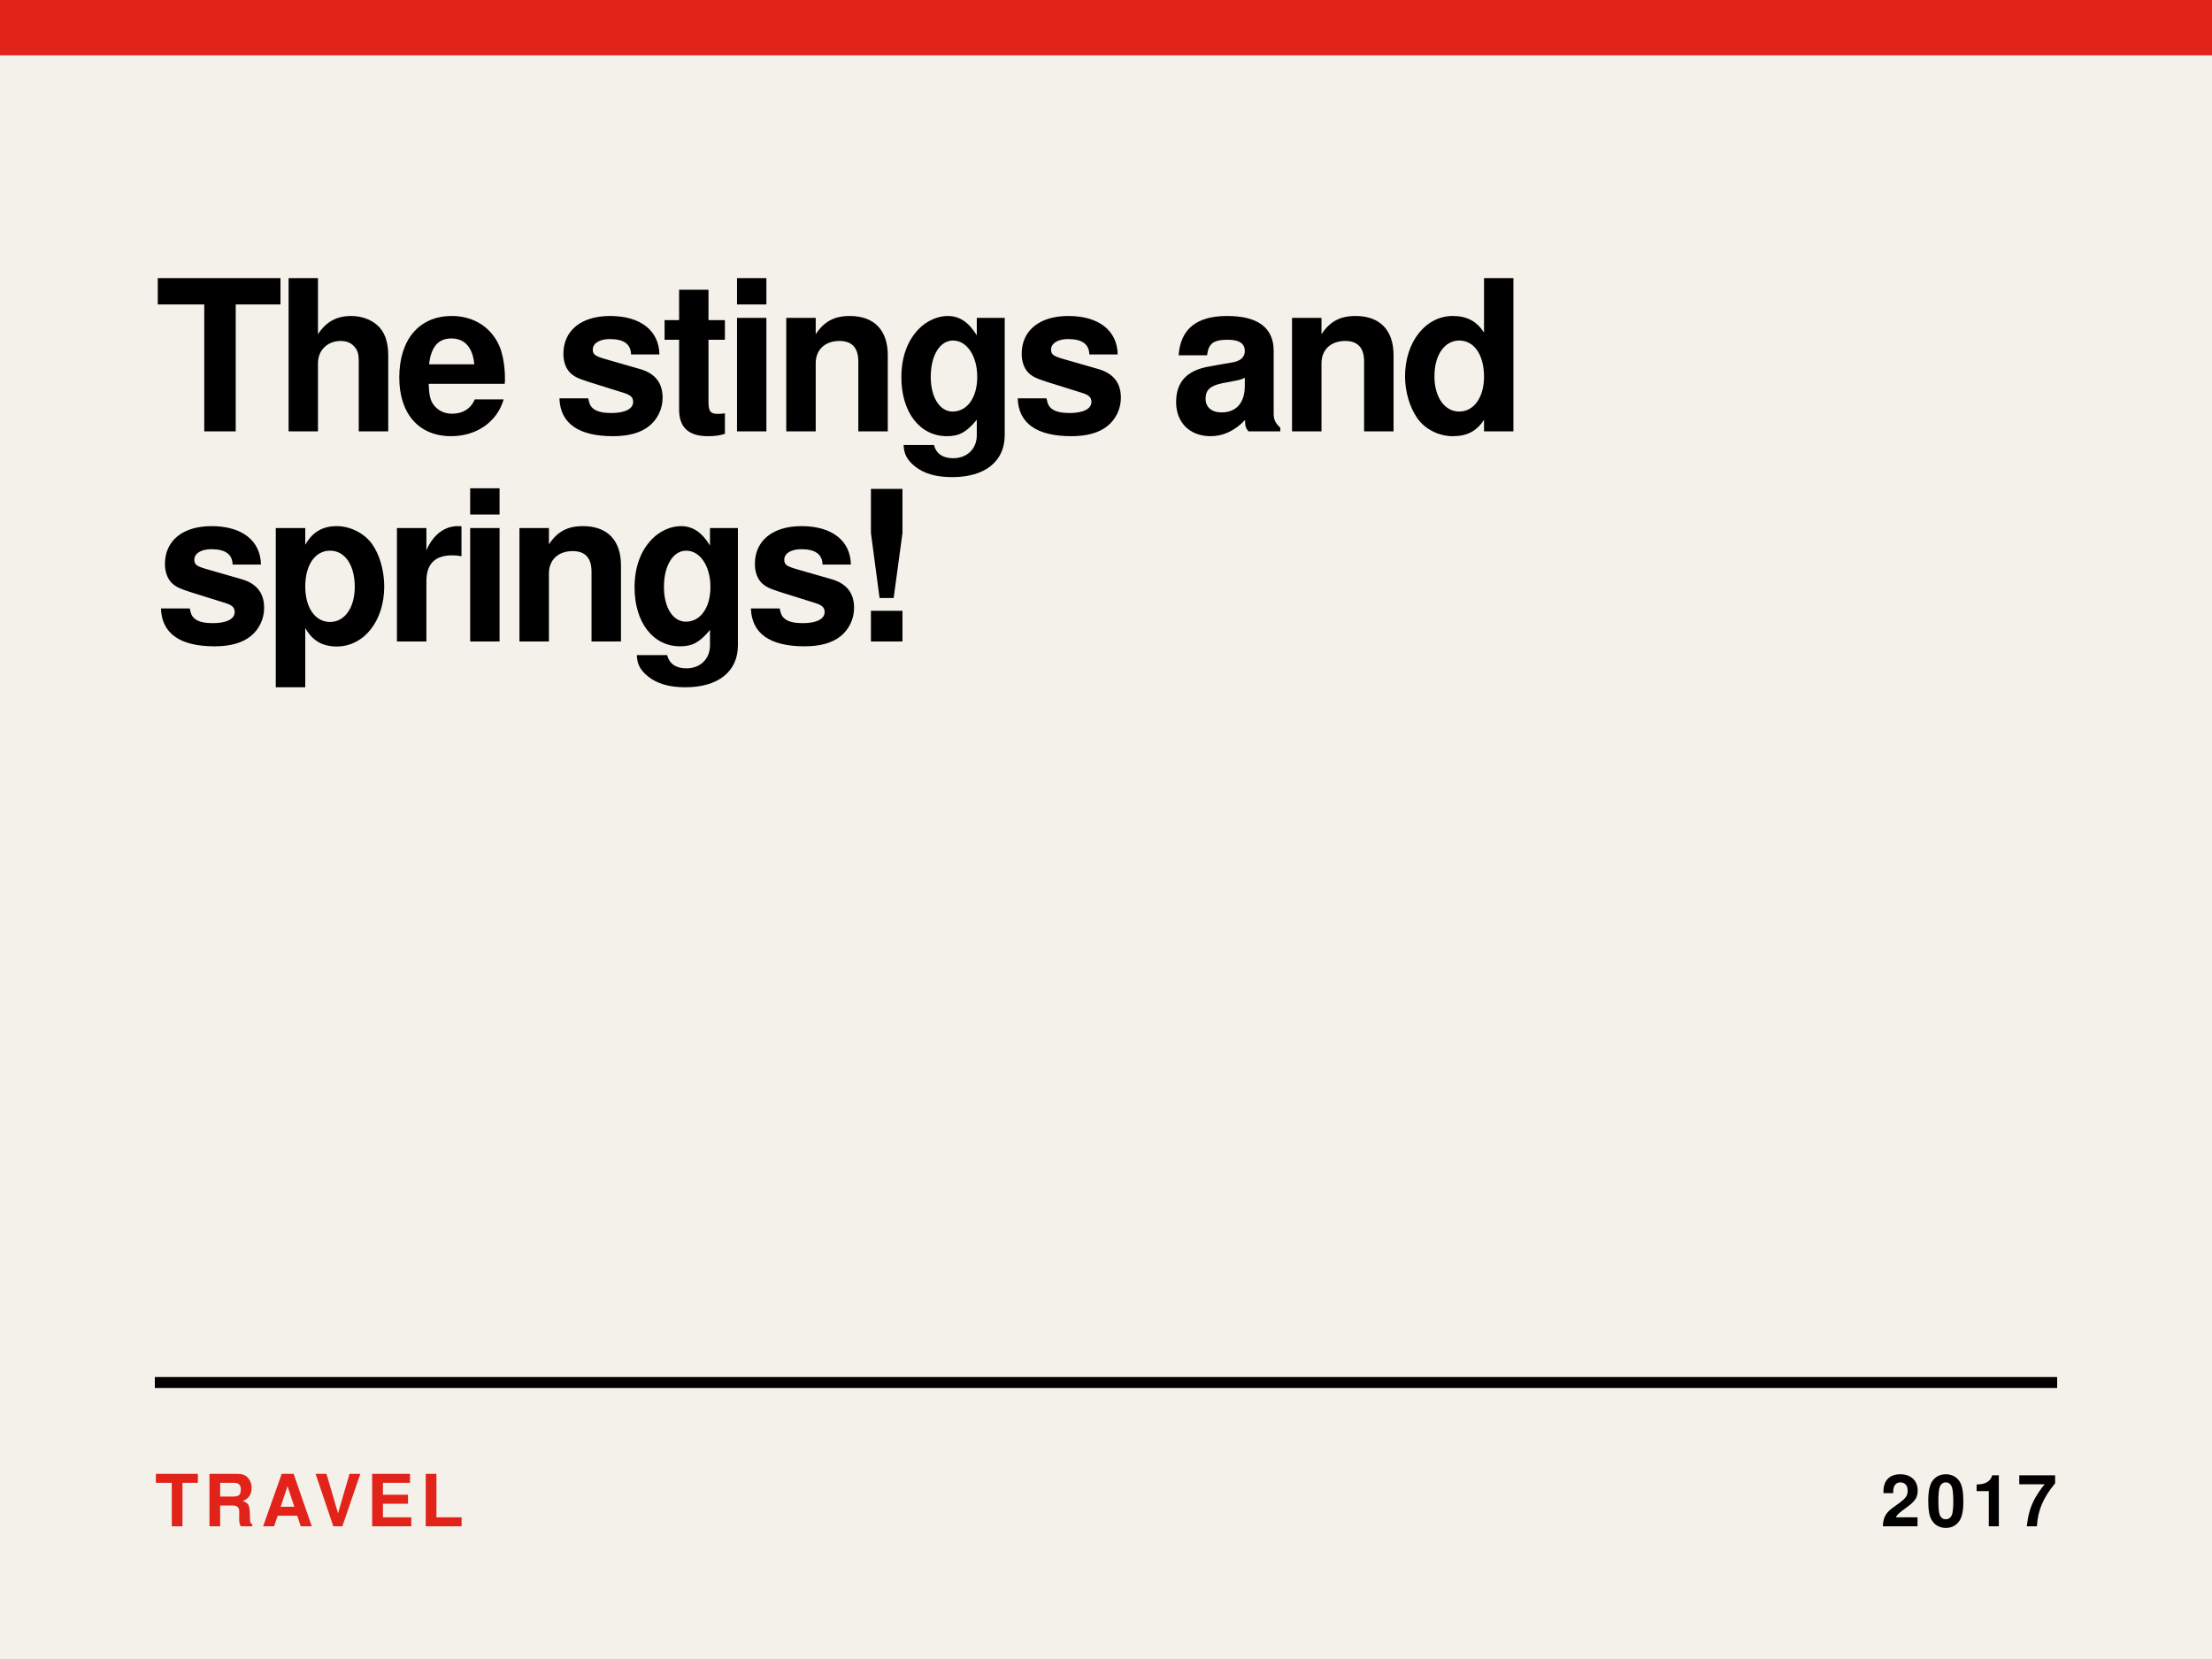
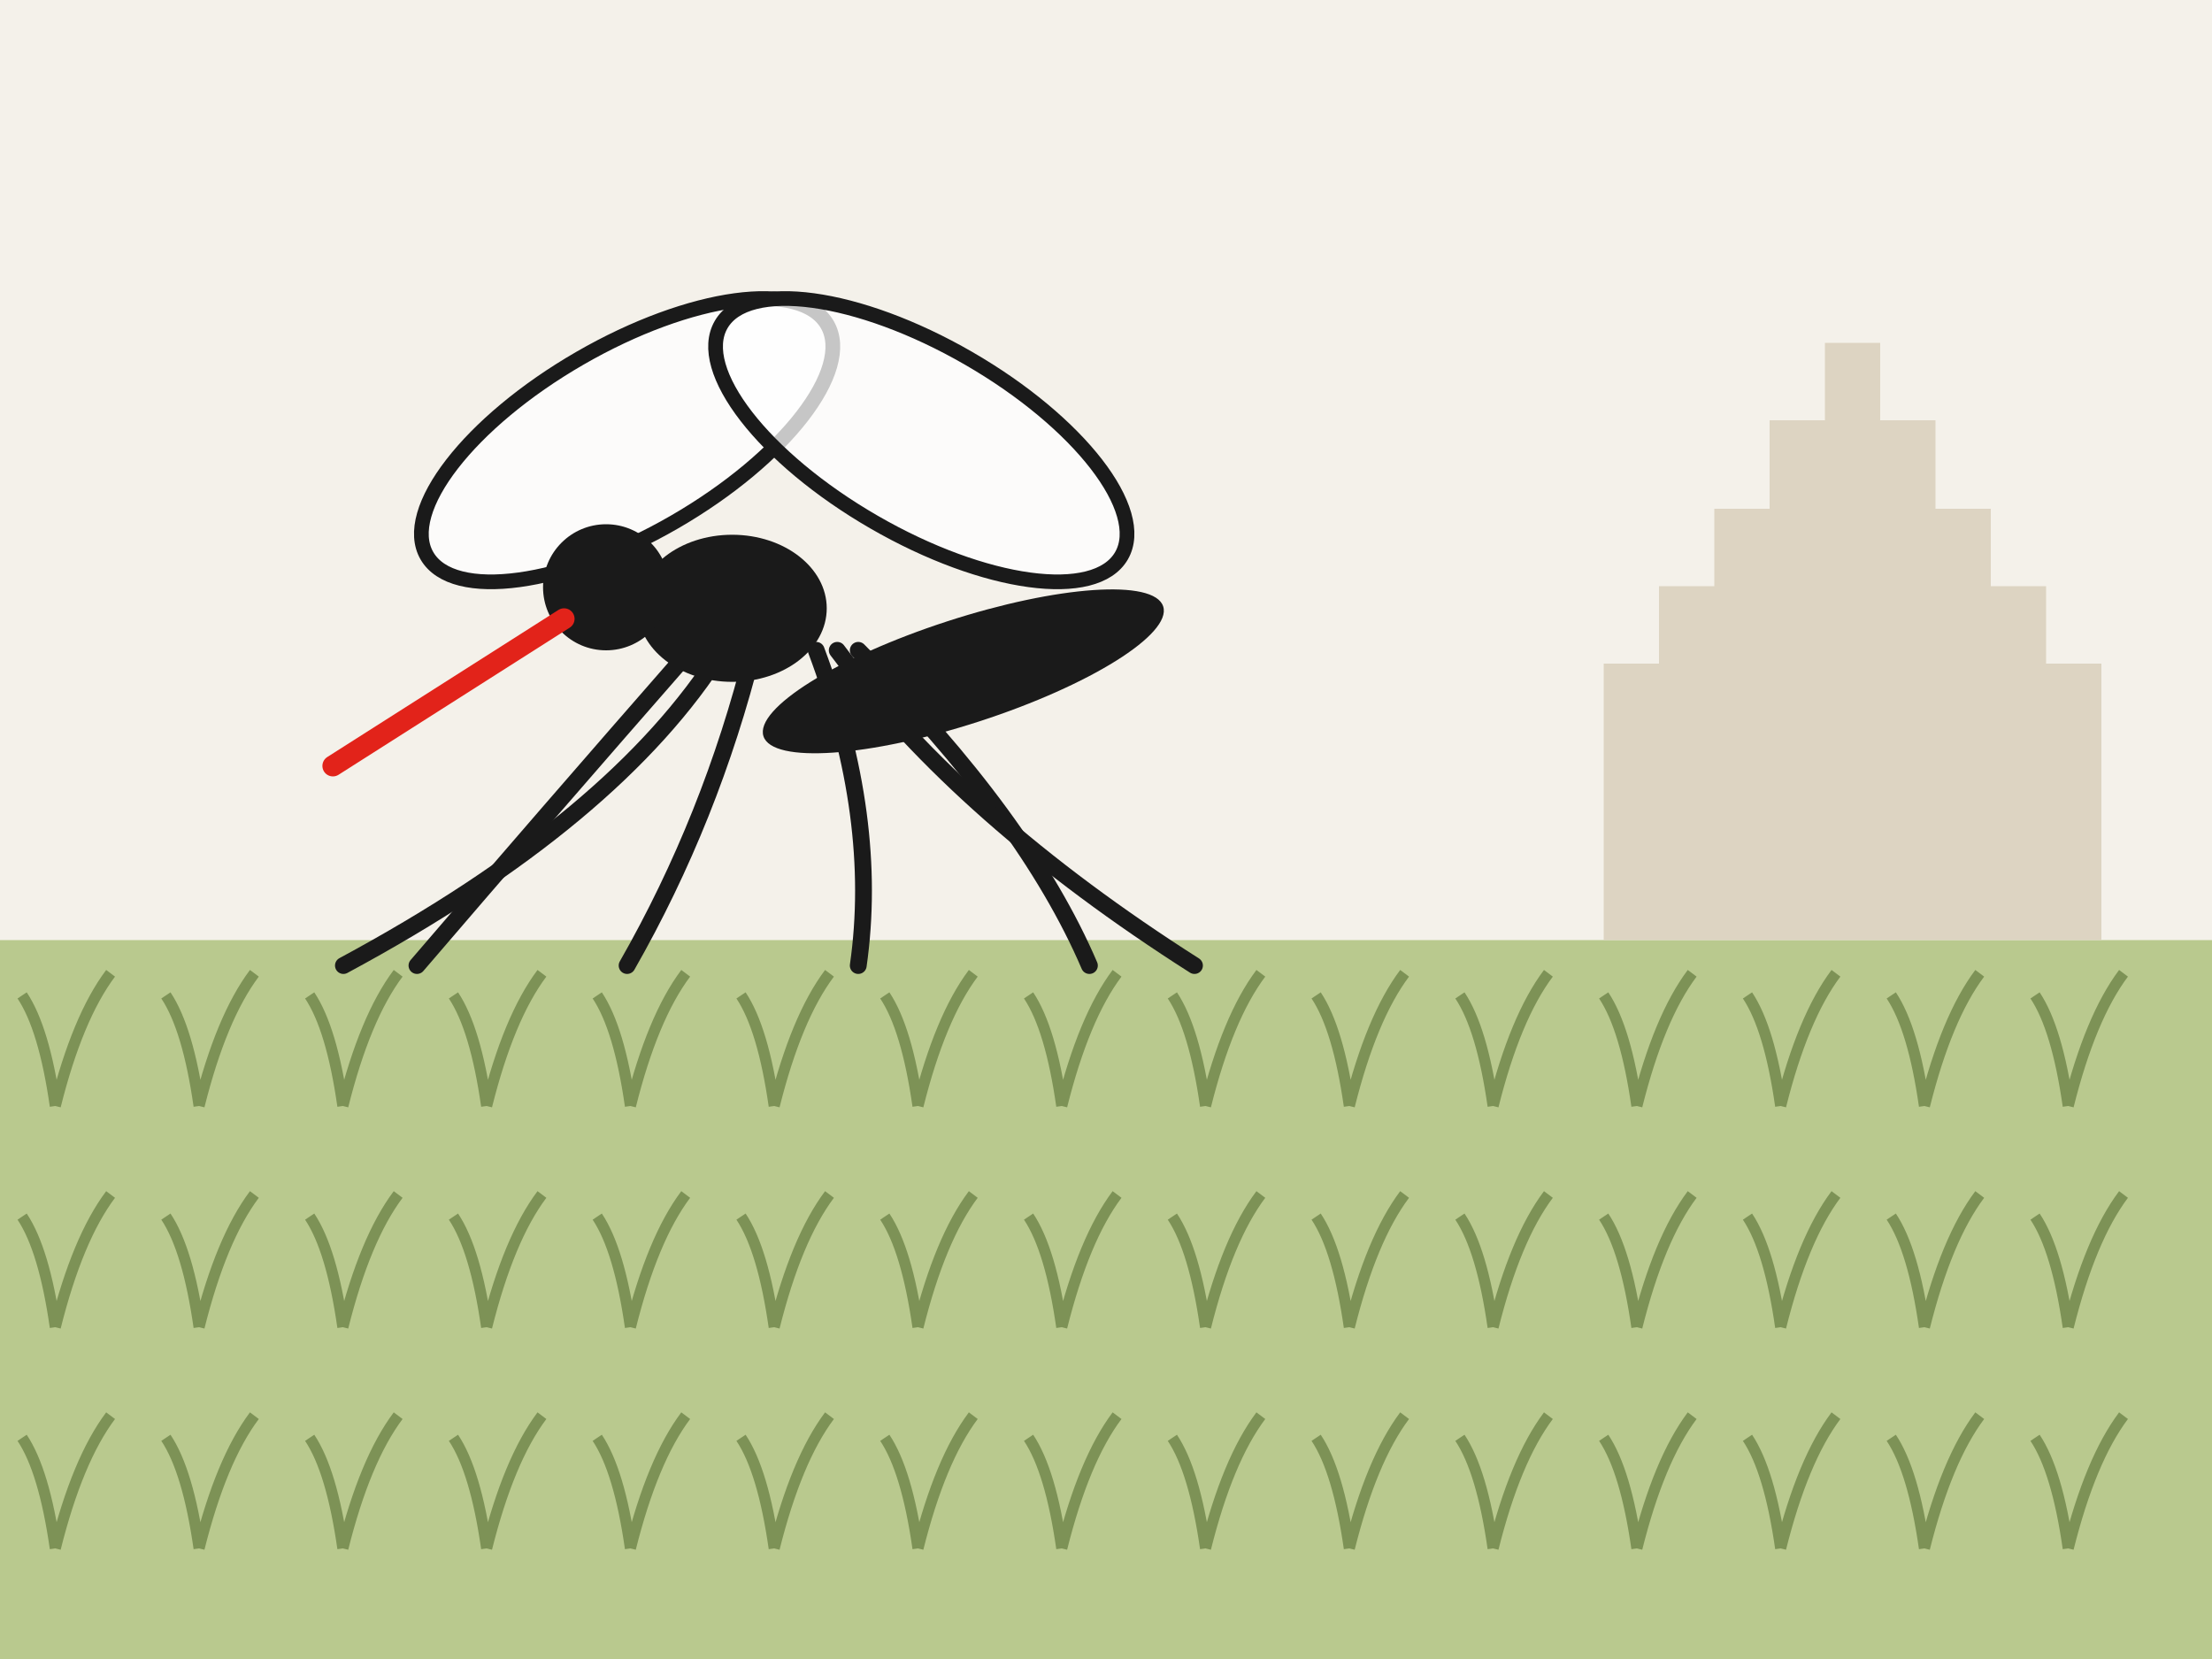
<svg xmlns="http://www.w3.org/2000/svg" viewBox="0 0 400 300" width="400" height="300">
  <rect width="400" height="300" fill="#f4f1ea" />
-   <rect width="400" height="10" fill="#e2231a" />
-   <text x="28" y="78" font-family="'Helvetica Neue', Helvetica, Arial, sans-serif" font-size="38" font-weight="700" letter-spacing="-1.5" fill="#000">
-     <tspan x="28" dy="0">The stings and</tspan>
-     <tspan x="28" dy="38">springs!</tspan>
-   </text>
-   <line x1="28" y1="250" x2="372" y2="250" stroke="#000" stroke-width="2" />
-   <text x="28" y="276" font-family="'Helvetica Neue', Helvetica, Arial, sans-serif" font-size="13" font-weight="700" letter-spacing="1" fill="#e2231a">TRAVEL</text>
-   <text x="372" y="276" text-anchor="end" font-family="'Helvetica Neue', Helvetica, Arial, sans-serif" font-size="13" font-weight="700" letter-spacing="1" fill="#000">2017</text>
+   <rect y="170" width="400" height="130" fill="#b9c98e" />
+   <path d="M10 200 q4 -16 10 -24 M10 200 q-2 -14 -6 -20" stroke="#7d9256" stroke-width="2" fill="none" />
+   <path d="M10 240 q4 -16 10 -24 M10 240 q-2 -14 -6 -20" stroke="#7d9256" stroke-width="2" fill="none" />
+   <path d="M10 280 q4 -16 10 -24 M10 280 q-2 -14 -6 -20" stroke="#7d9256" stroke-width="2" fill="none" />
+   <path d="M36 200 q4 -16 10 -24 M36 200 q-2 -14 -6 -20" stroke="#7d9256" stroke-width="2" fill="none" />
+   <path d="M36 240 q4 -16 10 -24 M36 240 q-2 -14 -6 -20" stroke="#7d9256" stroke-width="2" fill="none" />
+   <path d="M36 280 q4 -16 10 -24 M36 280 q-2 -14 -6 -20" stroke="#7d9256" stroke-width="2" fill="none" />
+   <path d="M62 200 q4 -16 10 -24 M62 200 q-2 -14 -6 -20" stroke="#7d9256" stroke-width="2" fill="none" />
+   <path d="M62 240 q4 -16 10 -24 M62 240 q-2 -14 -6 -20" stroke="#7d9256" stroke-width="2" fill="none" />
+   <path d="M62 280 q4 -16 10 -24 M62 280 q-2 -14 -6 -20" stroke="#7d9256" stroke-width="2" fill="none" />
+   <path d="M88 200 q4 -16 10 -24 M88 200 q-2 -14 -6 -20" stroke="#7d9256" stroke-width="2" fill="none" />
+   <path d="M88 240 q4 -16 10 -24 M88 240 q-2 -14 -6 -20" stroke="#7d9256" stroke-width="2" fill="none" />
+   <path d="M88 280 q4 -16 10 -24 M88 280 q-2 -14 -6 -20" stroke="#7d9256" stroke-width="2" fill="none" />
+   <path d="M114 200 q4 -16 10 -24 M114 200 q-2 -14 -6 -20" stroke="#7d9256" stroke-width="2" fill="none" />
+   <path d="M114 240 q4 -16 10 -24 M114 240 q-2 -14 -6 -20" stroke="#7d9256" stroke-width="2" fill="none" />
+   <path d="M114 280 q4 -16 10 -24 M114 280 q-2 -14 -6 -20" stroke="#7d9256" stroke-width="2" fill="none" />
+   <path d="M140 200 q4 -16 10 -24 M140 200 q-2 -14 -6 -20" stroke="#7d9256" stroke-width="2" fill="none" />
+   <path d="M140 240 q4 -16 10 -24 M140 240 q-2 -14 -6 -20" stroke="#7d9256" stroke-width="2" fill="none" />
+   <path d="M140 280 q4 -16 10 -24 M140 280 q-2 -14 -6 -20" stroke="#7d9256" stroke-width="2" fill="none" />
+   <path d="M166 200 q4 -16 10 -24 M166 200 q-2 -14 -6 -20" stroke="#7d9256" stroke-width="2" fill="none" />
+   <path d="M166 240 q4 -16 10 -24 M166 240 q-2 -14 -6 -20" stroke="#7d9256" stroke-width="2" fill="none" />
+   <path d="M166 280 q4 -16 10 -24 M166 280 q-2 -14 -6 -20" stroke="#7d9256" stroke-width="2" fill="none" />
+   <path d="M192 200 q4 -16 10 -24 M192 200 q-2 -14 -6 -20" stroke="#7d9256" stroke-width="2" fill="none" />
+   <path d="M192 240 q4 -16 10 -24 M192 240 q-2 -14 -6 -20" stroke="#7d9256" stroke-width="2" fill="none" />
+   <path d="M192 280 q4 -16 10 -24 M192 280 q-2 -14 -6 -20" stroke="#7d9256" stroke-width="2" fill="none" />
+   <path d="M218 200 q4 -16 10 -24 M218 200 q-2 -14 -6 -20" stroke="#7d9256" stroke-width="2" fill="none" />
+   <path d="M218 240 q4 -16 10 -24 M218 240 q-2 -14 -6 -20" stroke="#7d9256" stroke-width="2" fill="none" />
+   <path d="M218 280 q4 -16 10 -24 M218 280 q-2 -14 -6 -20" stroke="#7d9256" stroke-width="2" fill="none" />
+   <path d="M244 200 q4 -16 10 -24 M244 200 q-2 -14 -6 -20" stroke="#7d9256" stroke-width="2" fill="none" />
+   <path d="M244 240 q4 -16 10 -24 M244 240 q-2 -14 -6 -20" stroke="#7d9256" stroke-width="2" fill="none" />
+   <path d="M244 280 q4 -16 10 -24 M244 280 q-2 -14 -6 -20" stroke="#7d9256" stroke-width="2" fill="none" />
+   <path d="M270 200 q4 -16 10 -24 M270 200 q-2 -14 -6 -20" stroke="#7d9256" stroke-width="2" fill="none" />
+   <path d="M270 240 q4 -16 10 -24 M270 240 q-2 -14 -6 -20" stroke="#7d9256" stroke-width="2" fill="none" />
+   <path d="M270 280 q4 -16 10 -24 M270 280 q-2 -14 -6 -20" stroke="#7d9256" stroke-width="2" fill="none" />
+   <path d="M296 200 q4 -16 10 -24 M296 200 q-2 -14 -6 -20" stroke="#7d9256" stroke-width="2" fill="none" />
+   <path d="M296 240 q4 -16 10 -24 M296 240 q-2 -14 -6 -20" stroke="#7d9256" stroke-width="2" fill="none" />
+   <path d="M296 280 q4 -16 10 -24 M296 280 q-2 -14 -6 -20" stroke="#7d9256" stroke-width="2" fill="none" />
+   <path d="M322 200 q4 -16 10 -24 M322 200 q-2 -14 -6 -20" stroke="#7d9256" stroke-width="2" fill="none" />
+   <path d="M322 240 q4 -16 10 -24 M322 240 q-2 -14 -6 -20" stroke="#7d9256" stroke-width="2" fill="none" />
+   <path d="M322 280 q4 -16 10 -24 M322 280 q-2 -14 -6 -20" stroke="#7d9256" stroke-width="2" fill="none" />
+   <path d="M348 200 q4 -16 10 -24 M348 200 q-2 -14 -6 -20" stroke="#7d9256" stroke-width="2" fill="none" />
+   <path d="M348 240 q4 -16 10 -24 M348 240 q-2 -14 -6 -20" stroke="#7d9256" stroke-width="2" fill="none" />
+   <path d="M348 280 q4 -16 10 -24 M348 280 q-2 -14 -6 -20" stroke="#7d9256" stroke-width="2" fill="none" />
+   <path d="M374 200 q4 -16 10 -24 M374 200 q-2 -14 -6 -20" stroke="#7d9256" stroke-width="2" fill="none" />
+   <path d="M374 240 q4 -16 10 -24 M374 240 q-2 -14 -6 -20" stroke="#7d9256" stroke-width="2" fill="none" />
+   <path d="M374 280 q4 -16 10 -24 M374 280 q-2 -14 -6 -20" stroke="#7d9256" stroke-width="2" fill="none" />
+   <path d="M290 170 V120 h10 v-14 h10 v-14 h10 v-16 h10 v-14 h10 v14 h10 v16 h10 v14 h10 v14 h10 v50 z" fill="#d9cfbb" opacity=".85" />
+   <path d="M124.8 117.6 q-26.6 30.4 -49.4 57.0" stroke="#1a1a1a" stroke-width="3.04" fill="none" stroke-linecap="round" />
+   <path d="M136.2 117.6 q-7.6 30.4 -22.8 57.0" stroke="#1a1a1a" stroke-width="3.04" fill="none" stroke-linecap="round" />
+   <path d="M147.6 117.6 q11.4 30.4 7.6 57.0" stroke="#1a1a1a" stroke-width="3.04" fill="none" stroke-linecap="round" />
+   <path d="M155.2 117.6 q30.4 30.4 41.8 57.0" stroke="#1a1a1a" stroke-width="3.04" fill="none" stroke-linecap="round" />
+   <path d="M130.5 117.6 q-19.0 30.4 -68.4 57.0" stroke="#1a1a1a" stroke-width="3.04" fill="none" stroke-linecap="round" />
+   <path d="M151.4 117.6 q22.8 30.4 64.6 57.0" stroke="#1a1a1a" stroke-width="3.04" fill="none" stroke-linecap="round" />
+   <ellipse cx="113.4" cy="79.6" rx="41.8" ry="17.1" fill="#fff" fill-opacity=".75" stroke="#1a1a1a" stroke-width="2.66" transform="rotate(-30 113.4 79.6)" />
+   <ellipse cx="166.6" cy="79.6" rx="41.8" ry="17.1" fill="#fff" fill-opacity=".75" stroke="#1a1a1a" stroke-width="2.66" transform="rotate(30 166.6 79.6)" />
+   <ellipse cx="174.2" cy="121.4" rx="38.0" ry="9.5" fill="#1a1a1a" transform="rotate(-18 174.2 121.4)" />
+   <ellipse cx="132.4" cy="110" rx="17.1" ry="13.3" fill="#1a1a1a" />
+   <circle cx="109.6" cy="106.2" r="11.4" fill="#1a1a1a" />
+   <path d="M102.0 111.9 l-41.8 26.6" stroke="#e2231a" stroke-width="3.8" stroke-linecap="round" />
</svg>
